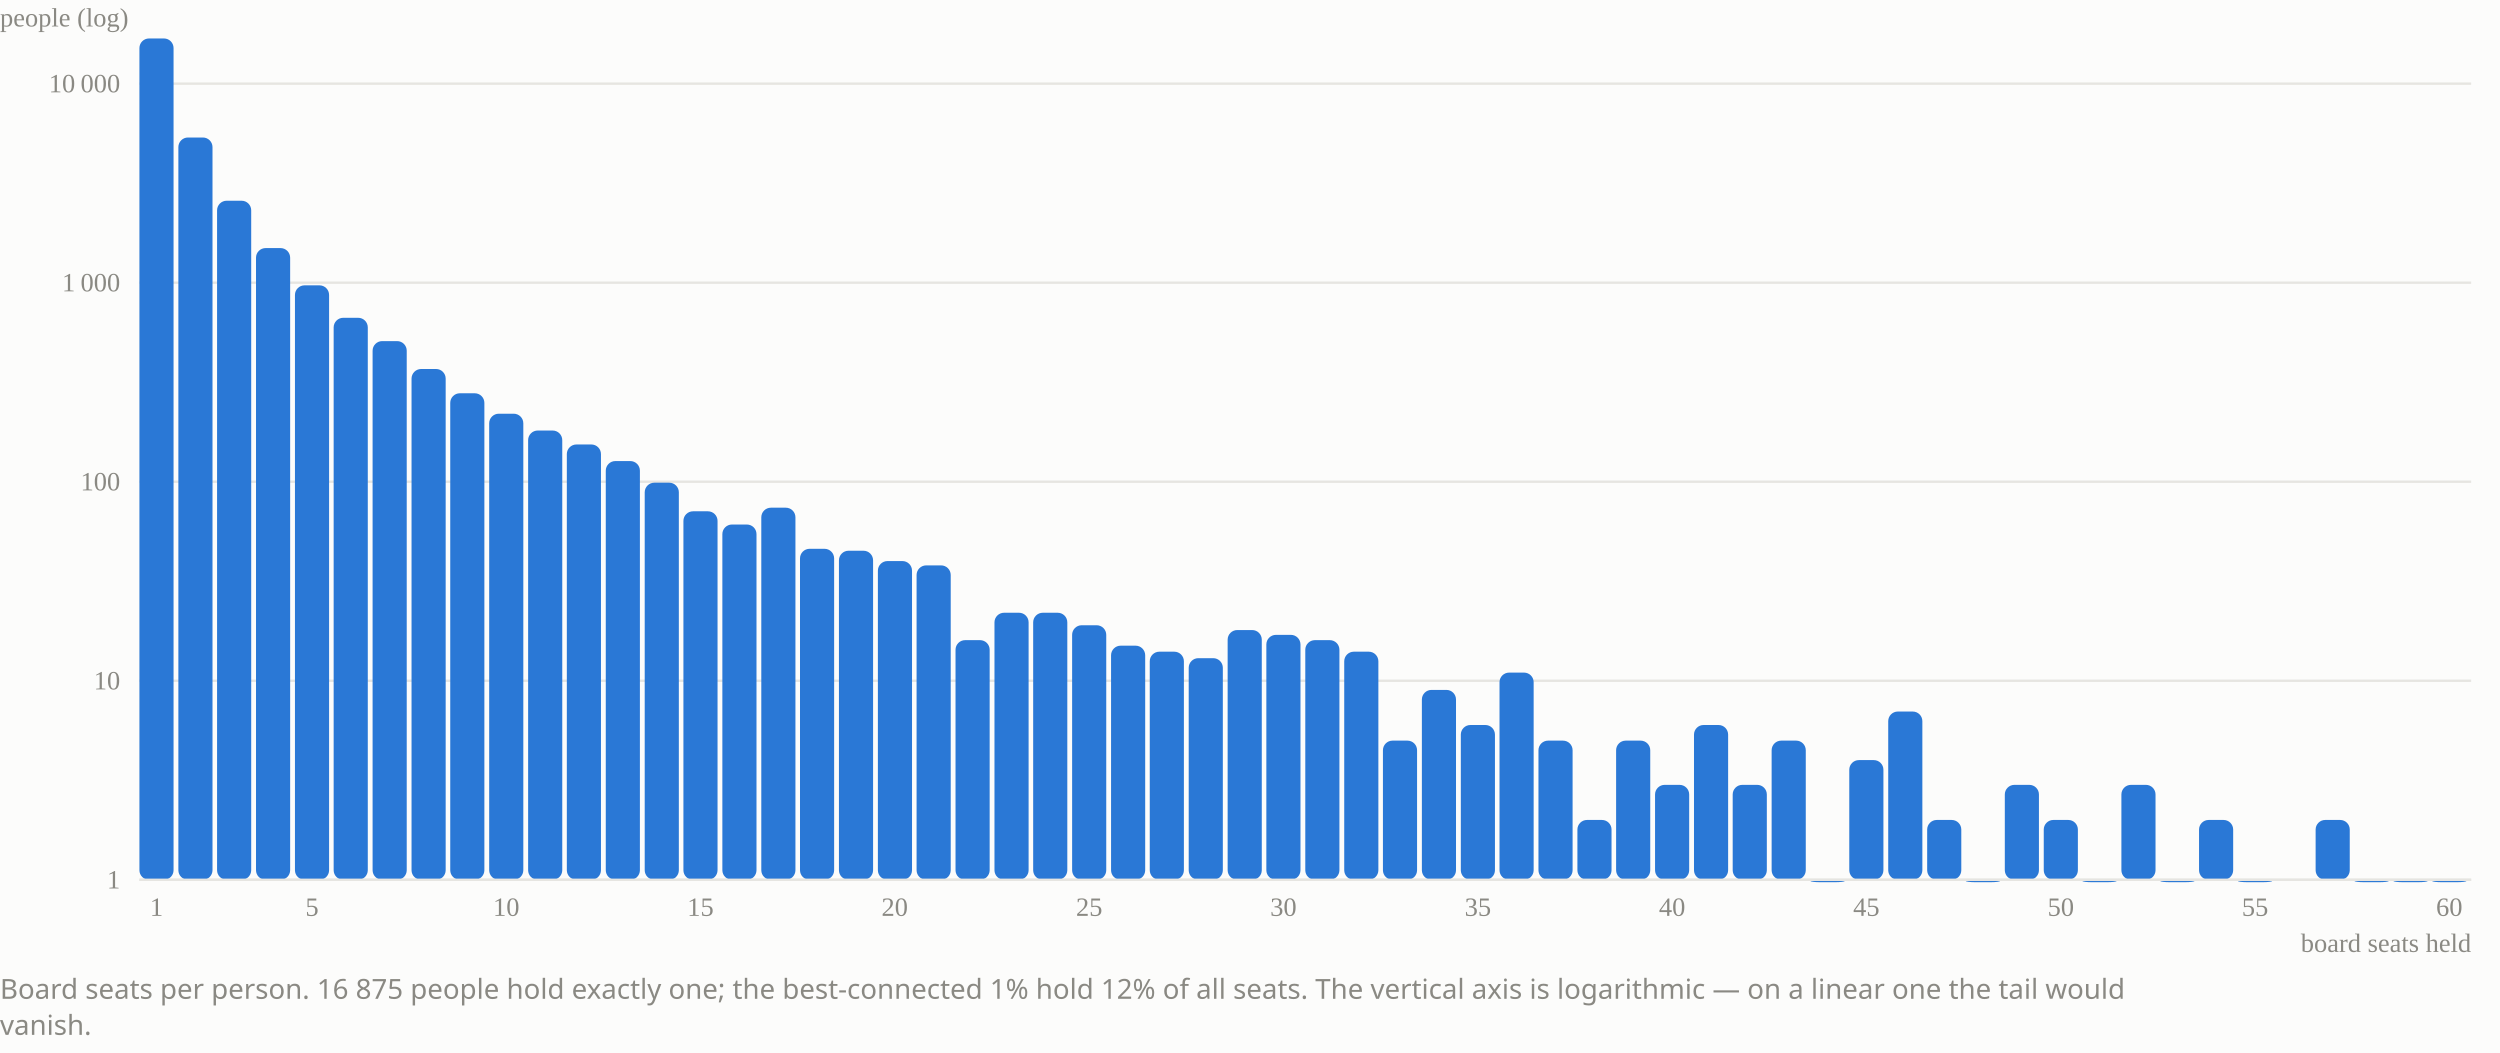
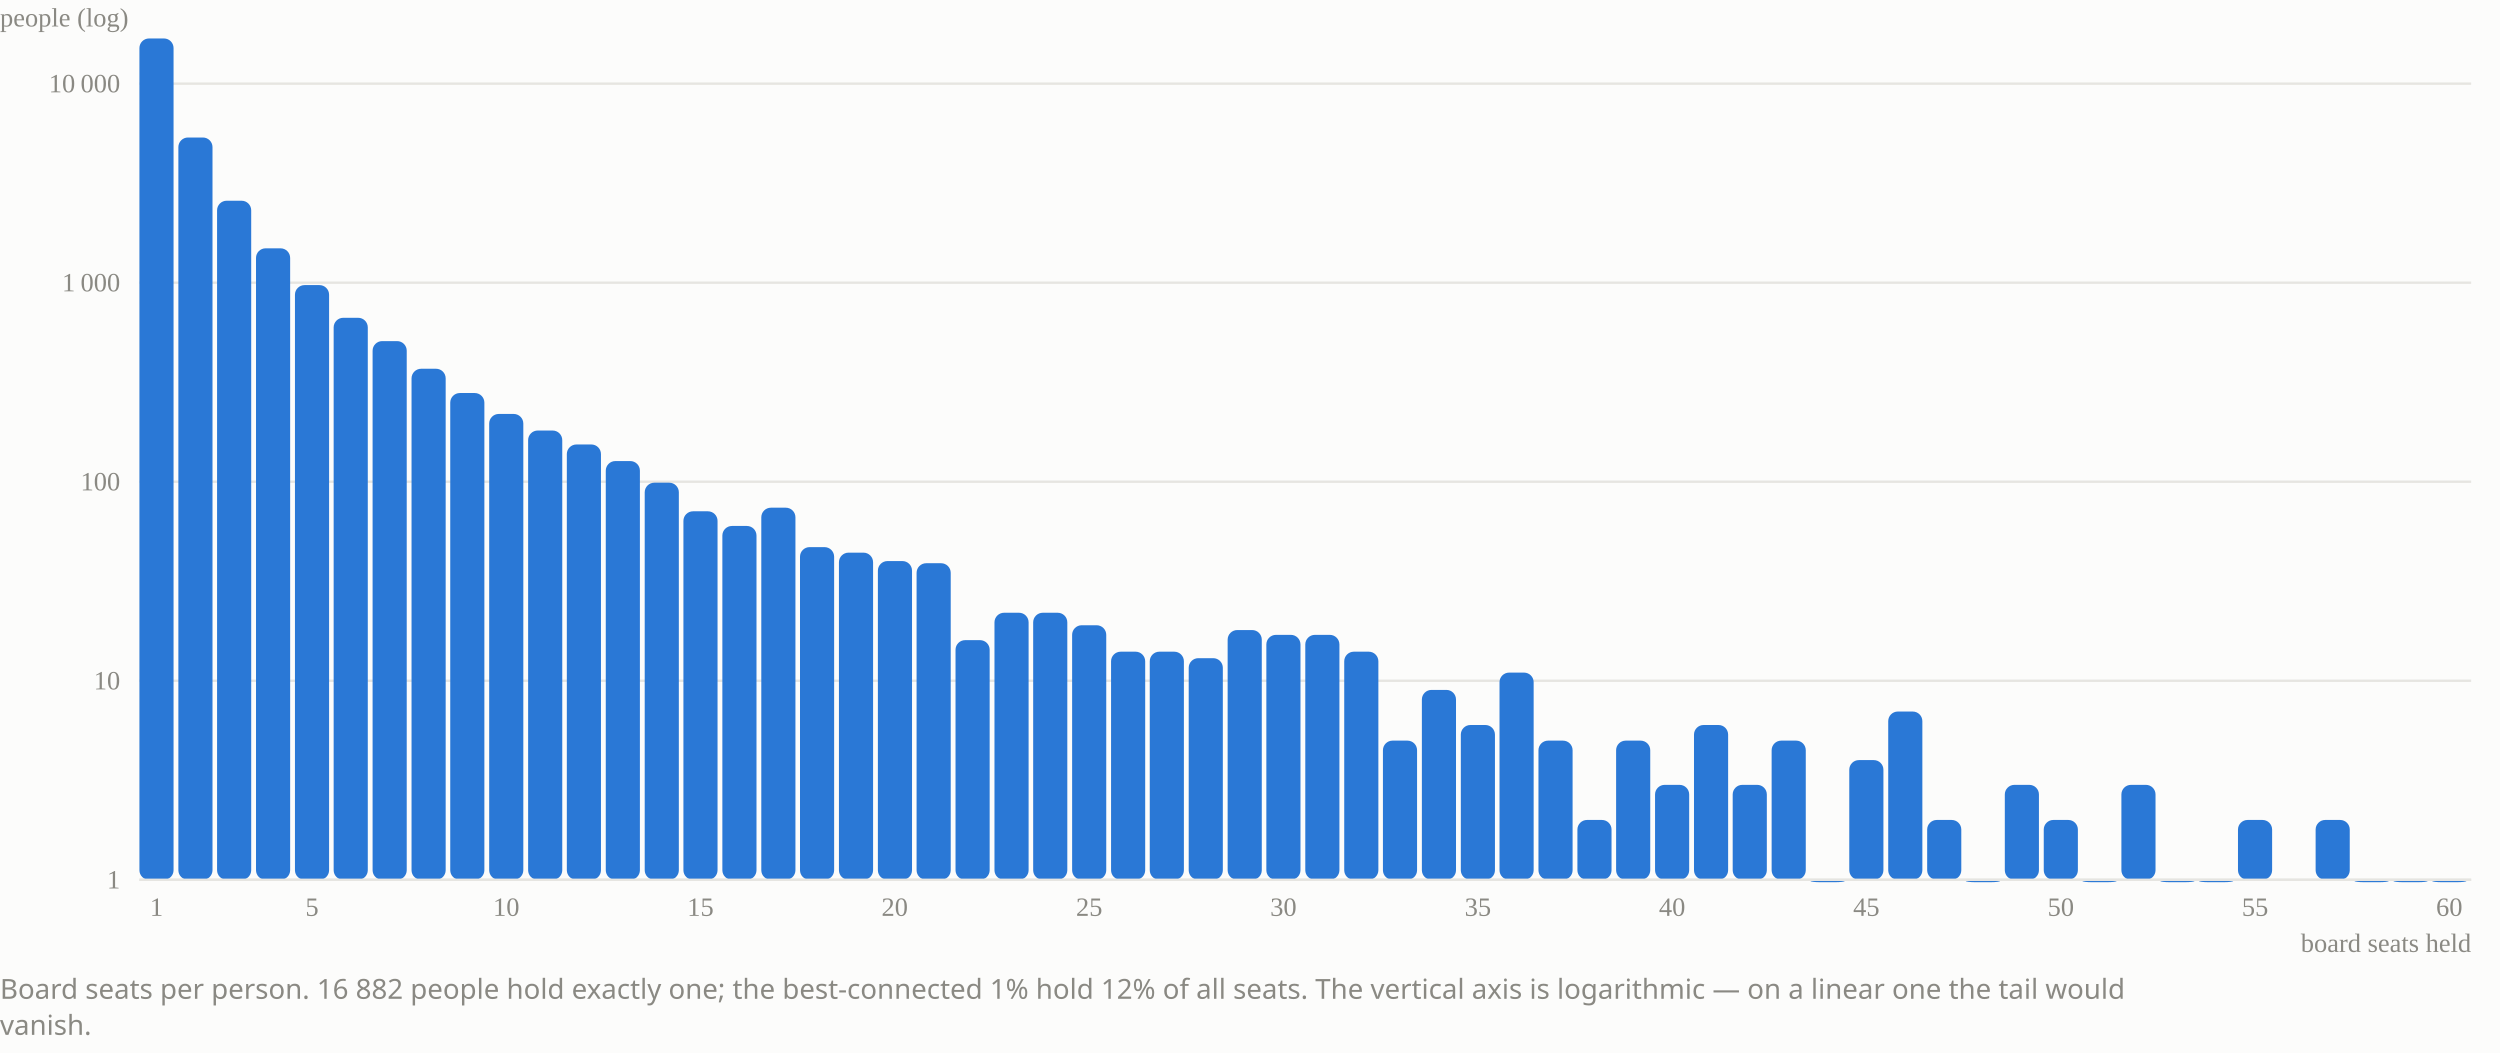
<svg xmlns="http://www.w3.org/2000/svg" viewBox="0 0 1040 438" width="1040" height="438" role="img" aria-label="Concentration of board seats">
  <rect width="1040" height="438" fill="#fcfcfb" />
  <line x1="58.0" y1="366.0" x2="1028.0" y2="366.0" stroke="#e6e5e1" stroke-width="1" />
  <text x="50.0" y="369.6" text-anchor="end" font-size="11.0" fill="#8a8983">1</text>
  <line x1="58.0" y1="283.2" x2="1028.0" y2="283.2" stroke="#e6e5e1" stroke-width="1" />
  <text x="50.0" y="286.8" text-anchor="end" font-size="11.0" fill="#8a8983">10</text>
  <line x1="58.0" y1="200.4" x2="1028.0" y2="200.4" stroke="#e6e5e1" stroke-width="1" />
  <text x="50.0" y="204.0" text-anchor="end" font-size="11.0" fill="#8a8983">100</text>
  <line x1="58.0" y1="117.6" x2="1028.0" y2="117.6" stroke="#e6e5e1" stroke-width="1" />
  <text x="50.0" y="121.2" text-anchor="end" font-size="11.0" fill="#8a8983">1 000</text>
  <line x1="58.0" y1="34.8" x2="1028.0" y2="34.8" stroke="#e6e5e1" stroke-width="1" />
  <text x="50.0" y="38.4" text-anchor="end" font-size="11.0" fill="#8a8983">10 000</text>
  <g class="mk">
    <rect x="58.0" y="16.0" width="14.2" height="350.0" rx="4.0" fill="#2a78d6" />
  </g>
  <text x="65.1" y="381.0" text-anchor="middle" font-size="11.0" fill="#8a8983">1</text>
  <g class="mk">
    <rect x="74.2" y="57.2" width="14.2" height="308.8" rx="4.0" fill="#2a78d6" />
  </g>
  <g class="mk">
    <rect x="90.3" y="83.5" width="14.2" height="282.5" rx="4.0" fill="#2a78d6" />
  </g>
  <g class="mk">
-     <rect x="106.5" y="103.2" width="14.2" height="262.8" rx="4.0" fill="#2a78d6" />
-   </g>
-   <g class="mk">
-     <rect x="122.7" y="118.7" width="14.2" height="247.3" rx="4.0" fill="#2a78d6" />
+     <rect x="106.5" y="103.3" width="14.2" height="262.7" rx="4.0" fill="#2a78d6" />
+   </g>
+   <g class="mk">
+     <rect x="122.7" y="118.6" width="14.2" height="247.4" rx="4.0" fill="#2a78d6" />
  </g>
  <text x="129.8" y="381.0" text-anchor="middle" font-size="11.0" fill="#8a8983">5</text>
  <g class="mk">
    <rect x="138.8" y="132.2" width="14.2" height="233.8" rx="4.0" fill="#2a78d6" />
  </g>
  <g class="mk">
    <rect x="155.0" y="141.9" width="14.2" height="224.1" rx="4.0" fill="#2a78d6" />
  </g>
  <g class="mk">
-     <rect x="171.2" y="153.5" width="14.2" height="212.5" rx="4.0" fill="#2a78d6" />
-   </g>
-   <g class="mk">
-     <rect x="187.3" y="163.6" width="14.2" height="202.4" rx="4.0" fill="#2a78d6" />
-   </g>
-   <g class="mk">
-     <rect x="203.5" y="172.1" width="14.2" height="193.9" rx="4.0" fill="#2a78d6" />
+     <rect x="171.2" y="153.4" width="14.2" height="212.6" rx="4.0" fill="#2a78d6" />
+   </g>
+   <g class="mk">
+     <rect x="187.3" y="163.5" width="14.2" height="202.5" rx="4.0" fill="#2a78d6" />
+   </g>
+   <g class="mk">
+     <rect x="203.5" y="172.2" width="14.2" height="193.8" rx="4.0" fill="#2a78d6" />
  </g>
  <text x="210.6" y="381.0" text-anchor="middle" font-size="11.0" fill="#8a8983">10</text>
  <g class="mk">
    <rect x="219.7" y="179.1" width="14.2" height="186.9" rx="4.0" fill="#2a78d6" />
  </g>
  <g class="mk">
    <rect x="235.8" y="184.9" width="14.2" height="181.1" rx="4.0" fill="#2a78d6" />
  </g>
  <g class="mk">
    <rect x="252.0" y="191.8" width="14.2" height="174.2" rx="4.0" fill="#2a78d6" />
  </g>
  <g class="mk">
    <rect x="268.2" y="200.8" width="14.2" height="165.2" rx="4.0" fill="#2a78d6" />
  </g>
  <g class="mk">
    <rect x="284.3" y="212.7" width="14.2" height="153.3" rx="4.0" fill="#2a78d6" />
  </g>
  <text x="291.4" y="381.0" text-anchor="middle" font-size="11.0" fill="#8a8983">15</text>
  <g class="mk">
-     <rect x="300.5" y="218.2" width="14.2" height="147.8" rx="4.0" fill="#2a78d6" />
+     <rect x="300.5" y="218.8" width="14.2" height="147.2" rx="4.0" fill="#2a78d6" />
  </g>
  <g class="mk">
    <rect x="316.7" y="211.2" width="14.2" height="154.8" rx="4.0" fill="#2a78d6" />
  </g>
  <g class="mk">
-     <rect x="332.8" y="228.3" width="14.2" height="137.7" rx="4.0" fill="#2a78d6" />
-   </g>
-   <g class="mk">
-     <rect x="349.0" y="229.1" width="14.2" height="136.9" rx="4.0" fill="#2a78d6" />
+     <rect x="332.8" y="227.6" width="14.2" height="138.4" rx="4.0" fill="#2a78d6" />
+   </g>
+   <g class="mk">
+     <rect x="349.0" y="229.9" width="14.2" height="136.1" rx="4.0" fill="#2a78d6" />
  </g>
  <g class="mk">
    <rect x="365.2" y="233.4" width="14.2" height="132.6" rx="4.0" fill="#2a78d6" />
  </g>
  <text x="372.2" y="381.0" text-anchor="middle" font-size="11.0" fill="#8a8983">20</text>
  <g class="mk">
-     <rect x="381.3" y="235.2" width="14.2" height="130.8" rx="4.0" fill="#2a78d6" />
+     <rect x="381.3" y="234.3" width="14.2" height="131.7" rx="4.0" fill="#2a78d6" />
  </g>
  <g class="mk">
    <rect x="397.5" y="266.3" width="14.2" height="99.7" rx="4.0" fill="#2a78d6" />
  </g>
  <g class="mk">
    <rect x="413.7" y="254.9" width="14.2" height="111.1" rx="4.0" fill="#2a78d6" />
  </g>
  <g class="mk">
    <rect x="429.8" y="254.9" width="14.2" height="111.1" rx="4.0" fill="#2a78d6" />
  </g>
  <g class="mk">
    <rect x="446.0" y="260.1" width="14.2" height="105.9" rx="4.0" fill="#2a78d6" />
  </g>
  <text x="453.1" y="381.0" text-anchor="middle" font-size="11.0" fill="#8a8983">25</text>
  <g class="mk">
-     <rect x="462.2" y="268.6" width="14.2" height="97.4" rx="4.0" fill="#2a78d6" />
+     <rect x="462.2" y="271.1" width="14.2" height="94.9" rx="4.0" fill="#2a78d6" />
  </g>
  <g class="mk">
    <rect x="478.3" y="271.1" width="14.2" height="94.9" rx="4.0" fill="#2a78d6" />
  </g>
  <g class="mk">
    <rect x="494.5" y="273.8" width="14.2" height="92.2" rx="4.0" fill="#2a78d6" />
  </g>
  <g class="mk">
    <rect x="510.7" y="262.1" width="14.2" height="103.9" rx="4.0" fill="#2a78d6" />
  </g>
  <g class="mk">
    <rect x="526.8" y="264.1" width="14.2" height="101.9" rx="4.0" fill="#2a78d6" />
  </g>
  <text x="533.9" y="381.0" text-anchor="middle" font-size="11.0" fill="#8a8983">30</text>
  <g class="mk">
-     <rect x="543.0" y="266.3" width="14.2" height="99.7" rx="4.0" fill="#2a78d6" />
+     <rect x="543.0" y="264.1" width="14.2" height="101.9" rx="4.0" fill="#2a78d6" />
  </g>
  <g class="mk">
    <rect x="559.2" y="271.1" width="14.2" height="94.9" rx="4.0" fill="#2a78d6" />
  </g>
  <g class="mk">
    <rect x="575.3" y="308.1" width="14.2" height="57.9" rx="4.0" fill="#2a78d6" />
  </g>
  <g class="mk">
    <rect x="591.5" y="287.0" width="14.2" height="79.0" rx="4.0" fill="#2a78d6" />
  </g>
  <g class="mk">
    <rect x="607.7" y="301.6" width="14.2" height="64.4" rx="4.0" fill="#2a78d6" />
  </g>
  <text x="614.8" y="381.0" text-anchor="middle" font-size="11.0" fill="#8a8983">35</text>
  <g class="mk">
    <rect x="623.8" y="279.8" width="14.2" height="86.2" rx="4.0" fill="#2a78d6" />
  </g>
  <g class="mk">
    <rect x="640.0" y="308.1" width="14.2" height="57.9" rx="4.0" fill="#2a78d6" />
  </g>
  <g class="mk">
    <rect x="656.2" y="341.1" width="14.2" height="24.9" rx="4.0" fill="#2a78d6" />
  </g>
  <g class="mk">
    <rect x="672.3" y="308.1" width="14.2" height="57.9" rx="4.0" fill="#2a78d6" />
  </g>
  <g class="mk">
    <rect x="688.5" y="326.5" width="14.2" height="39.5" rx="4.0" fill="#2a78d6" />
  </g>
  <text x="695.6" y="381.0" text-anchor="middle" font-size="11.0" fill="#8a8983">40</text>
  <g class="mk">
    <rect x="704.7" y="301.6" width="14.2" height="64.4" rx="4.0" fill="#2a78d6" />
  </g>
  <g class="mk">
    <rect x="720.8" y="326.5" width="14.2" height="39.5" rx="4.0" fill="#2a78d6" />
  </g>
  <g class="mk">
    <rect x="737.0" y="308.1" width="14.2" height="57.9" rx="4.0" fill="#2a78d6" />
  </g>
  <g class="mk">
    <rect x="753.2" y="366.0" width="14.2" height="1.0" rx="4.0" fill="#2a78d6" />
  </g>
  <g class="mk">
    <rect x="769.3" y="316.2" width="14.2" height="49.8" rx="4.0" fill="#2a78d6" />
  </g>
  <text x="776.4" y="381.0" text-anchor="middle" font-size="11.0" fill="#8a8983">45</text>
  <g class="mk">
    <rect x="785.5" y="296.0" width="14.2" height="70.0" rx="4.0" fill="#2a78d6" />
  </g>
  <g class="mk">
    <rect x="801.7" y="341.1" width="14.2" height="24.9" rx="4.0" fill="#2a78d6" />
  </g>
  <g class="mk">
    <rect x="817.8" y="366.0" width="14.2" height="1.0" rx="4.0" fill="#2a78d6" />
  </g>
  <g class="mk">
    <rect x="834.0" y="326.5" width="14.2" height="39.5" rx="4.0" fill="#2a78d6" />
  </g>
  <g class="mk">
    <rect x="850.2" y="341.1" width="14.2" height="24.9" rx="4.0" fill="#2a78d6" />
  </g>
  <text x="857.3" y="381.0" text-anchor="middle" font-size="11.0" fill="#8a8983">50</text>
  <g class="mk">
    <rect x="866.3" y="366.0" width="14.2" height="1.0" rx="4.0" fill="#2a78d6" />
  </g>
  <g class="mk">
    <rect x="882.5" y="326.5" width="14.2" height="39.5" rx="4.0" fill="#2a78d6" />
  </g>
  <g class="mk">
    <rect x="898.7" y="366.0" width="14.2" height="1.0" rx="4.0" fill="#2a78d6" />
  </g>
  <g class="mk">
-     <rect x="914.8" y="341.1" width="14.2" height="24.9" rx="4.0" fill="#2a78d6" />
-   </g>
-   <g class="mk">
-     <rect x="931.0" y="366.0" width="14.2" height="1.0" rx="4.0" fill="#2a78d6" />
+     <rect x="914.8" y="366.0" width="14.2" height="1.0" rx="4.0" fill="#2a78d6" />
+   </g>
+   <g class="mk">
+     <rect x="931.0" y="341.1" width="14.2" height="24.9" rx="4.0" fill="#2a78d6" />
  </g>
  <text x="938.1" y="381.0" text-anchor="middle" font-size="11.0" fill="#8a8983">55</text>
  <g class="mk">
    <rect x="963.3" y="341.1" width="14.2" height="24.9" rx="4.0" fill="#2a78d6" />
  </g>
  <g class="mk">
    <rect x="979.5" y="366.0" width="14.2" height="1.0" rx="4.0" fill="#2a78d6" />
  </g>
  <g class="mk">
    <rect x="995.7" y="366.0" width="14.2" height="1.0" rx="4.0" fill="#2a78d6" />
  </g>
  <g class="mk">
    <rect x="1011.8" y="366.0" width="14.2" height="1.0" rx="4.0" fill="#2a78d6" />
  </g>
  <text x="1018.9" y="381.0" text-anchor="middle" font-size="11.0" fill="#8a8983">60</text>
  <line x1="58.0" y1="366.0" x2="1028.0" y2="366.0" stroke="#e6e5e1" stroke-width="1" />
  <text x="0.0" y="11.0" text-anchor="start" font-size="11.0" fill="#8a8983">people (log)</text>
  <text x="1028.0" y="396.0" text-anchor="end" font-size="11.0" fill="#8a8983">board seats held</text>
  <g font-size="11.5" font-family="ui-sans-serif,system-ui,sans-serif" fill="#8a8983">
-     <text x="0" y="415.5">Board seats per person. 16 875 people hold exactly one; the best-connected 1% hold 12% of all seats. The vertical axis is logarithmic — on a linear one the tail would</text>
+     <text x="0" y="415.5">Board seats per person. 16 882 people hold exactly one; the best-connected 1% hold 12% of all seats. The vertical axis is logarithmic — on a linear one the tail would</text>
    <text x="0" y="430.5">vanish.</text>
  </g>
</svg>
